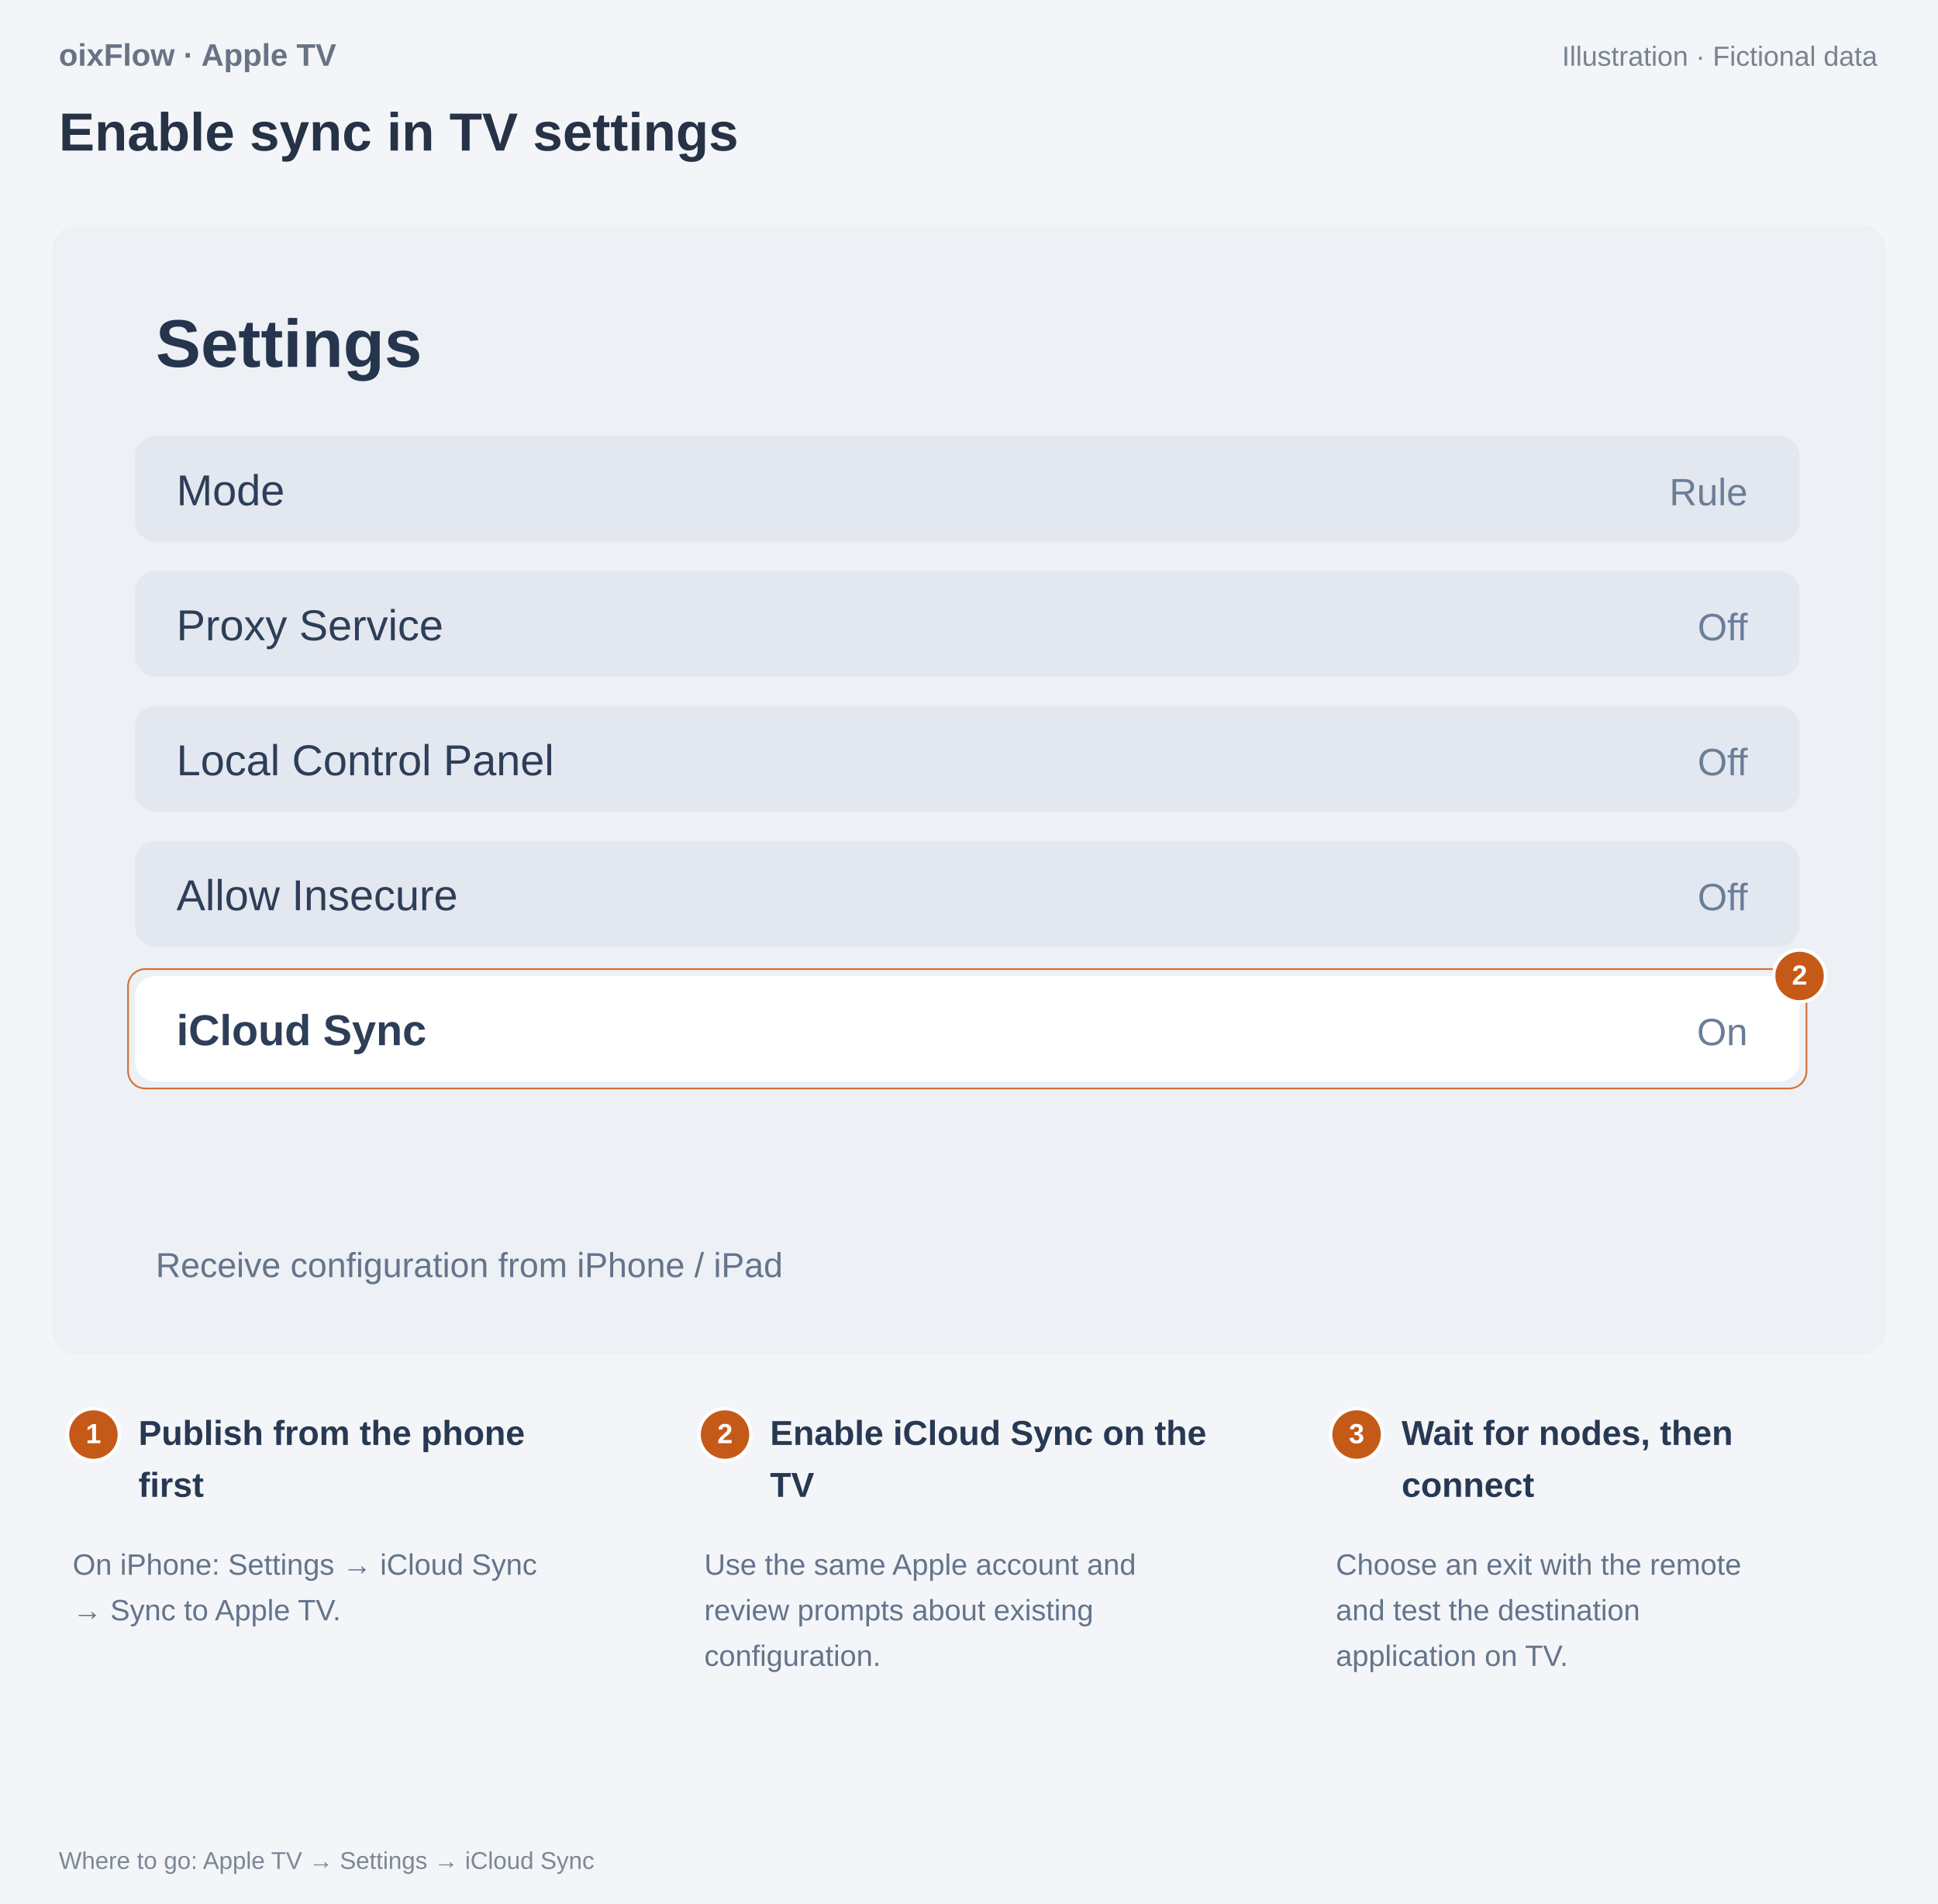
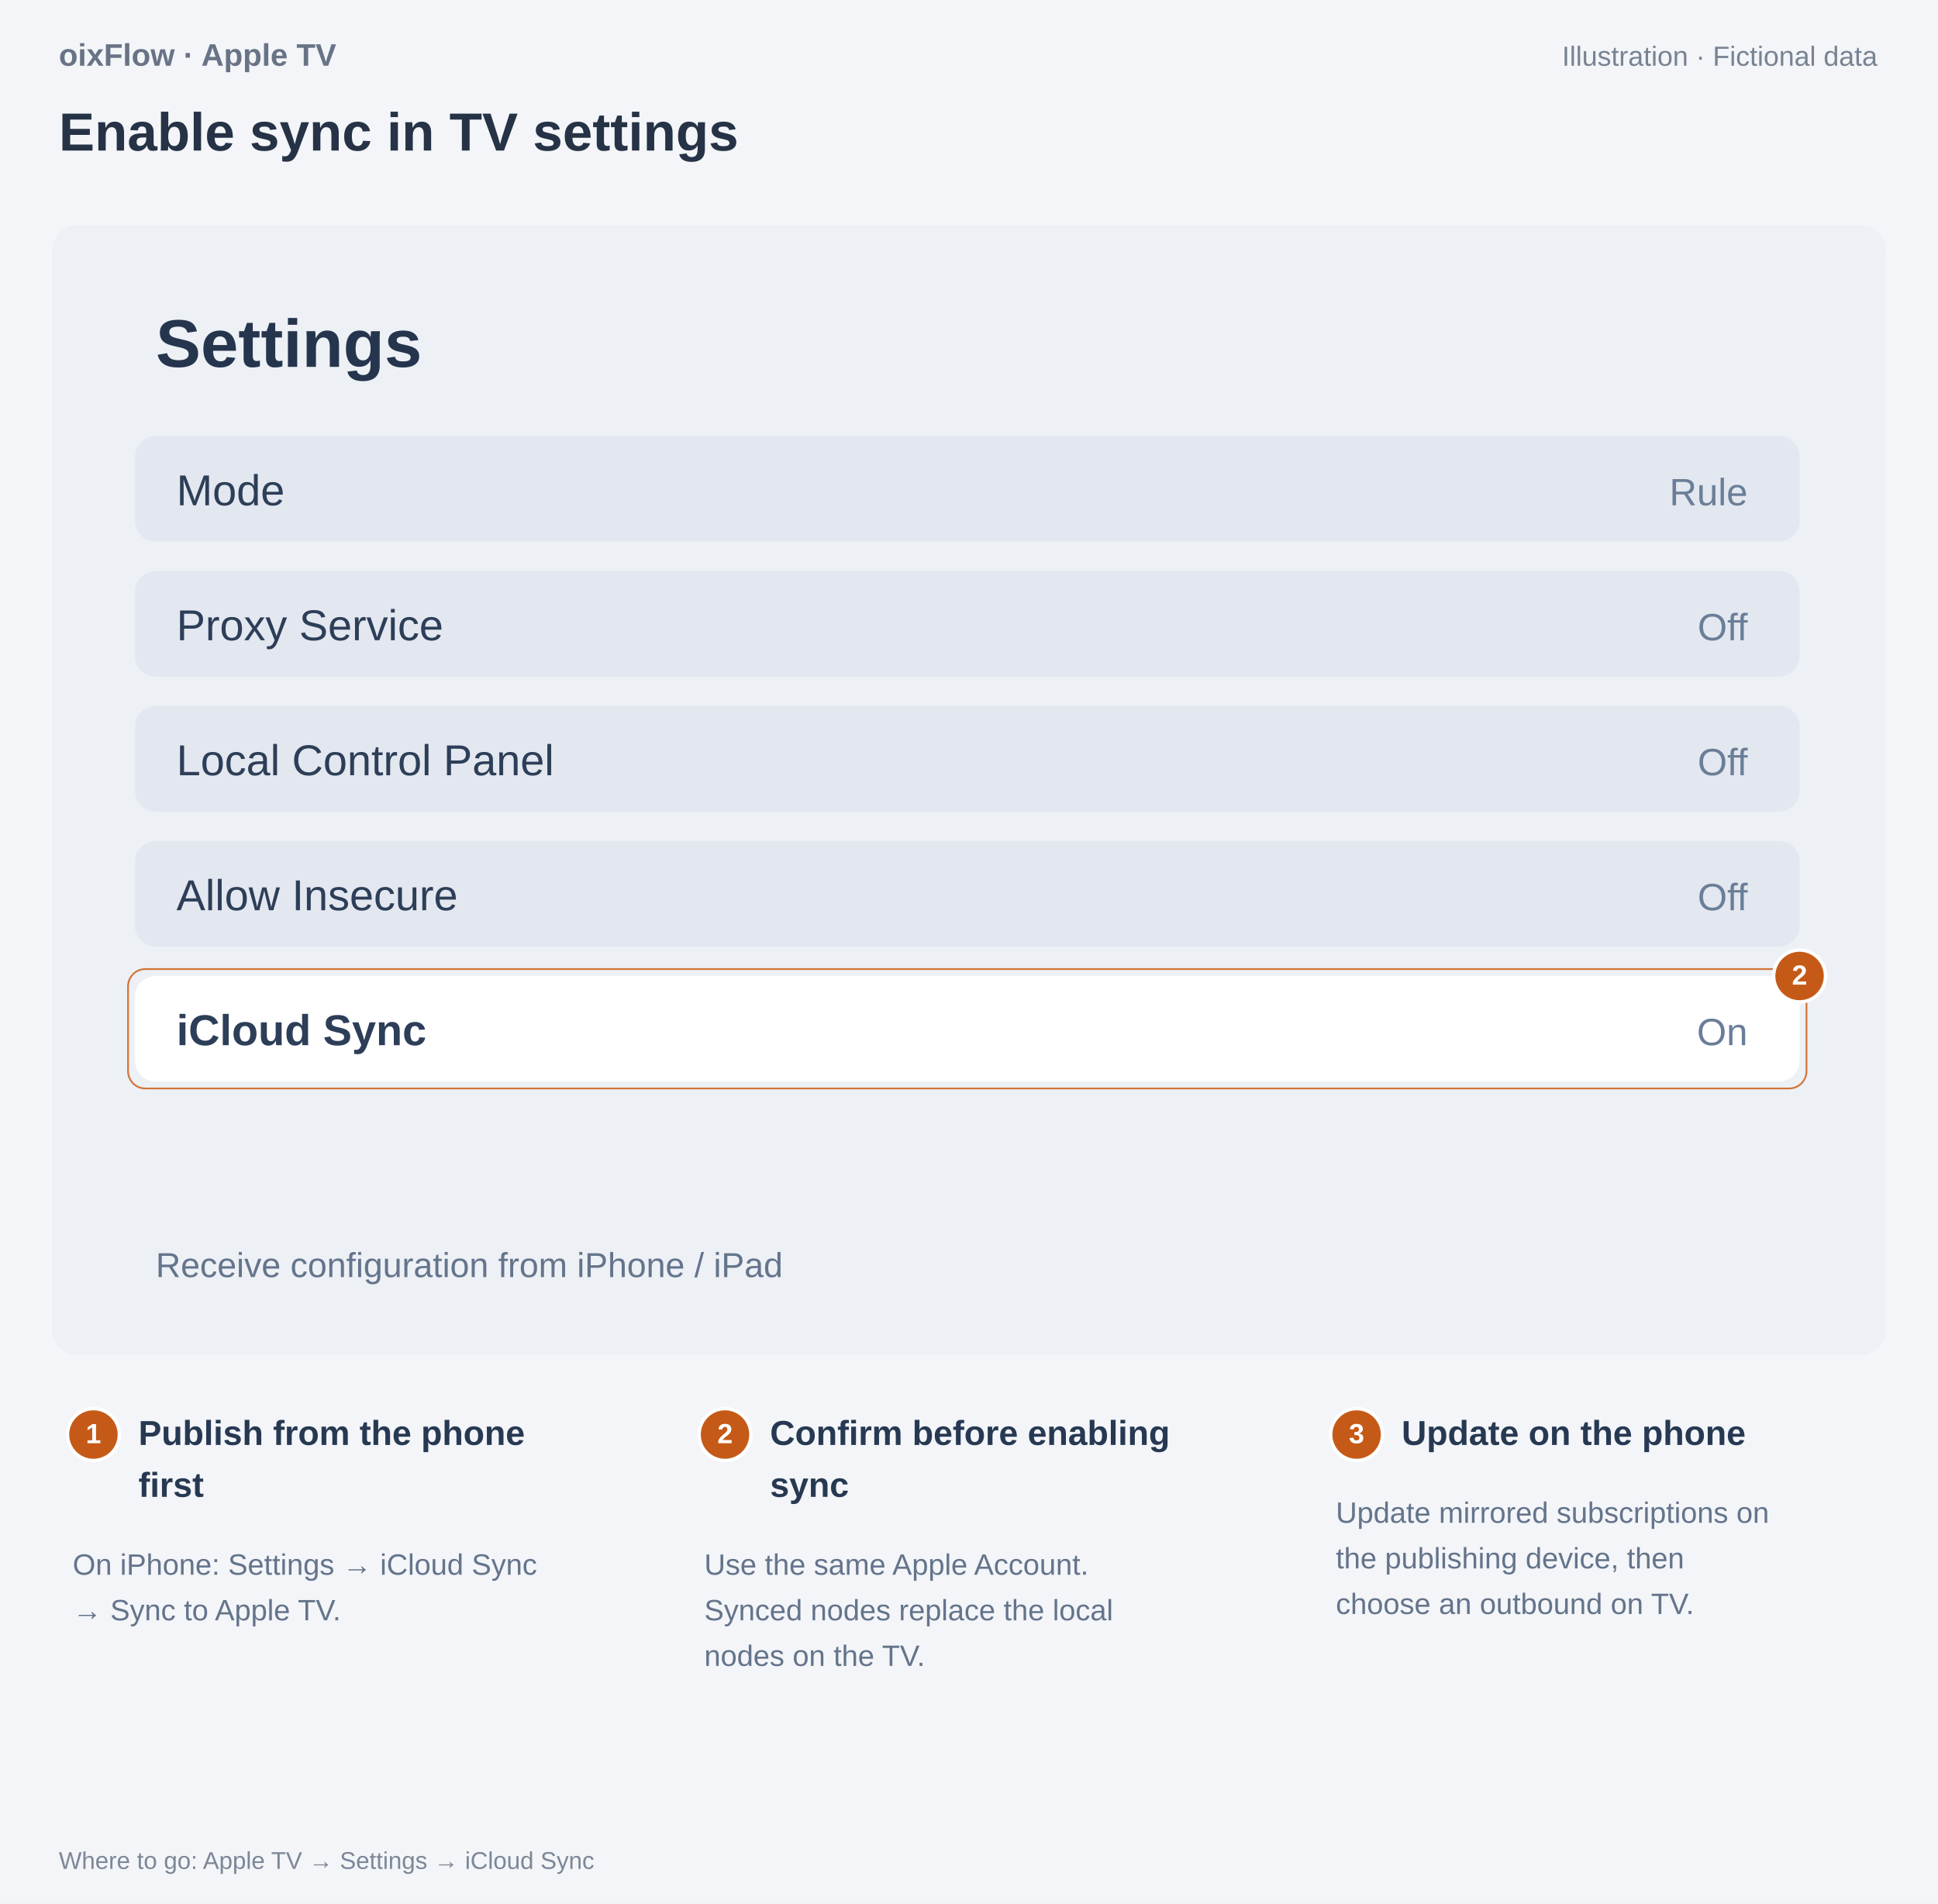
<svg xmlns="http://www.w3.org/2000/svg" width="1120" height="1100" viewBox="0 0 1120 1100" role="img" aria-labelledby="title desc">
  <g font-family="-apple-system,BlinkMacSystemFont,'PingFang SC','Segoe UI',Arial,sans-serif">
    <rect x="0" y="0" width="1120" height="1100" rx="0" fill="#f3f5f8" stroke="none" />
    <text x="34" y="38" font-size="18" fill="#697386" font-weight="600" text-anchor="start">oixFlow · Apple TV</text>
    <text x="1085" y="38" font-size="16" fill="#788392" font-weight="500" text-anchor="end">Illustration · Fictional data</text>
    <text x="34" y="87" font-size="31" fill="#263245" font-weight="700" text-anchor="start">Enable sync in TV settings</text>
    <rect x="30" y="130" width="1060" height="653" rx="15" fill="#edf0f5" stroke="none" />
    <text x="90" y="212" font-size="39" fill="#25354d" font-weight="650" text-anchor="start">Settings</text>
    <rect x="78" y="252" width="962" height="61" rx="12" fill="#e3e7ef" stroke="none" />
    <text x="102" y="292" font-size="25" fill="#2d3e58" font-weight="400" text-anchor="start">Mode</text>
    <text x="1010" y="292" font-size="22" fill="#6a7e98" font-weight="500" text-anchor="end">Rule</text>
    <rect x="78" y="330" width="962" height="61" rx="12" fill="#e3e7ef" stroke="none" />
    <text x="102" y="370" font-size="25" fill="#2d3e58" font-weight="400" text-anchor="start">Proxy Service</text>
    <text x="1010" y="370" font-size="22" fill="#6a7e98" font-weight="500" text-anchor="end">Off</text>
    <rect x="78" y="408" width="962" height="61" rx="12" fill="#e3e7ef" stroke="none" />
    <text x="102" y="448" font-size="25" fill="#2d3e58" font-weight="400" text-anchor="start">Local Control Panel</text>
    <text x="1010" y="448" font-size="22" fill="#6a7e98" font-weight="500" text-anchor="end">Off</text>
    <rect x="78" y="486" width="962" height="61" rx="12" fill="#e3e7ef" stroke="none" />
    <text x="102" y="526" font-size="25" fill="#2d3e58" font-weight="400" text-anchor="start">Allow Insecure</text>
    <text x="1010" y="526" font-size="22" fill="#6a7e98" font-weight="500" text-anchor="end">Off</text>
    <rect x="78" y="564" width="962" height="61" rx="12" fill="#fff" stroke="none" />
    <text x="102" y="604" font-size="25" fill="#2d3e58" font-weight="600" text-anchor="start">iCloud Sync</text>
    <text x="1010" y="604" font-size="22" fill="#6a7e98" font-weight="500" text-anchor="end">On</text>
    <rect x="74" y="560" width="970" height="69" rx="10" fill="none" stroke="#d27336" />
    <circle cx="1040" cy="564" r="15" fill="#c55a18" stroke="#fff" stroke-width="2" />
    <text x="1040" y="569" font-size="16" fill="#fff" font-weight="700" text-anchor="middle">2</text>
    <text x="90" y="738" font-size="20" fill="#64748b" font-weight="400" text-anchor="start">Receive configuration from iPhone / iPad</text>
    <circle cx="54" cy="829" r="15" fill="#c55a18" stroke="#fff" stroke-width="2" />
    <text x="54" y="834" font-size="16" fill="#fff" font-weight="700" text-anchor="middle">1</text>
    <text x="80" y="835" font-size="20" fill="#273952" font-weight="600" text-anchor="start">Publish from the phone</text>
    <text x="80" y="865" font-size="20" fill="#273952" font-weight="600" text-anchor="start">first</text>
    <text x="42" y="910" font-size="17" fill="#64748b" font-weight="400" text-anchor="start">On iPhone: Settings → iCloud Sync</text>
    <text x="42" y="936.35" font-size="17" fill="#64748b" font-weight="400" text-anchor="start"> → Sync to Apple TV.</text>
    <circle cx="419" cy="829" r="15" fill="#c55a18" stroke="#fff" stroke-width="2" />
    <text x="419" y="834" font-size="16" fill="#fff" font-weight="700" text-anchor="middle">2</text>
-     <text x="445" y="835" font-size="20" fill="#273952" font-weight="600" text-anchor="start">Enable iCloud Sync on the</text>
-     <text x="445" y="865" font-size="20" fill="#273952" font-weight="600" text-anchor="start">TV</text>
-     <text x="407" y="910" font-size="17" fill="#64748b" font-weight="400" text-anchor="start">Use the same Apple account and</text>
-     <text x="407" y="936.35" font-size="17" fill="#64748b" font-weight="400" text-anchor="start">review prompts about existing</text>
-     <text x="407" y="962.7" font-size="17" fill="#64748b" font-weight="400" text-anchor="start">configuration.</text>
+     <text x="445" y="835" font-size="20" fill="#273952" font-weight="600" text-anchor="start">Confirm before enabling</text>
+     <text x="445" y="865" font-size="20" fill="#273952" font-weight="600" text-anchor="start">sync</text>
+     <text x="407" y="910" font-size="17" fill="#64748b" font-weight="400" text-anchor="start">Use the same Apple Account.</text>
+     <text x="407" y="936.35" font-size="17" fill="#64748b" font-weight="400" text-anchor="start">Synced nodes replace the local</text>
+     <text x="407" y="962.7" font-size="17" fill="#64748b" font-weight="400" text-anchor="start">nodes on the TV.</text>
    <circle cx="784" cy="829" r="15" fill="#c55a18" stroke="#fff" stroke-width="2" />
    <text x="784" y="834" font-size="16" fill="#fff" font-weight="700" text-anchor="middle">3</text>
-     <text x="810" y="835" font-size="20" fill="#273952" font-weight="600" text-anchor="start">Wait for nodes, then</text>
-     <text x="810" y="865" font-size="20" fill="#273952" font-weight="600" text-anchor="start">connect</text>
-     <text x="772" y="910" font-size="17" fill="#64748b" font-weight="400" text-anchor="start">Choose an exit with the remote</text>
-     <text x="772" y="936.35" font-size="17" fill="#64748b" font-weight="400" text-anchor="start">and test the destination</text>
-     <text x="772" y="962.7" font-size="17" fill="#64748b" font-weight="400" text-anchor="start">application on TV.</text>
+     <text x="810" y="835" font-size="20" fill="#273952" font-weight="600" text-anchor="start">Update on the phone</text>
+     <text x="772" y="880" font-size="17" fill="#64748b" font-weight="400" text-anchor="start">Update mirrored subscriptions on</text>
+     <text x="772" y="906.35" font-size="17" fill="#64748b" font-weight="400" text-anchor="start">the publishing device, then</text>
+     <text x="772" y="932.7" font-size="17" fill="#64748b" font-weight="400" text-anchor="start">choose an outbound on TV.</text>
    <text x="34" y="1080" font-size="14" fill="#7c8797" font-weight="400" text-anchor="start">Where to go: Apple TV → Settings → iCloud Sync</text>
  </g>
</svg>
